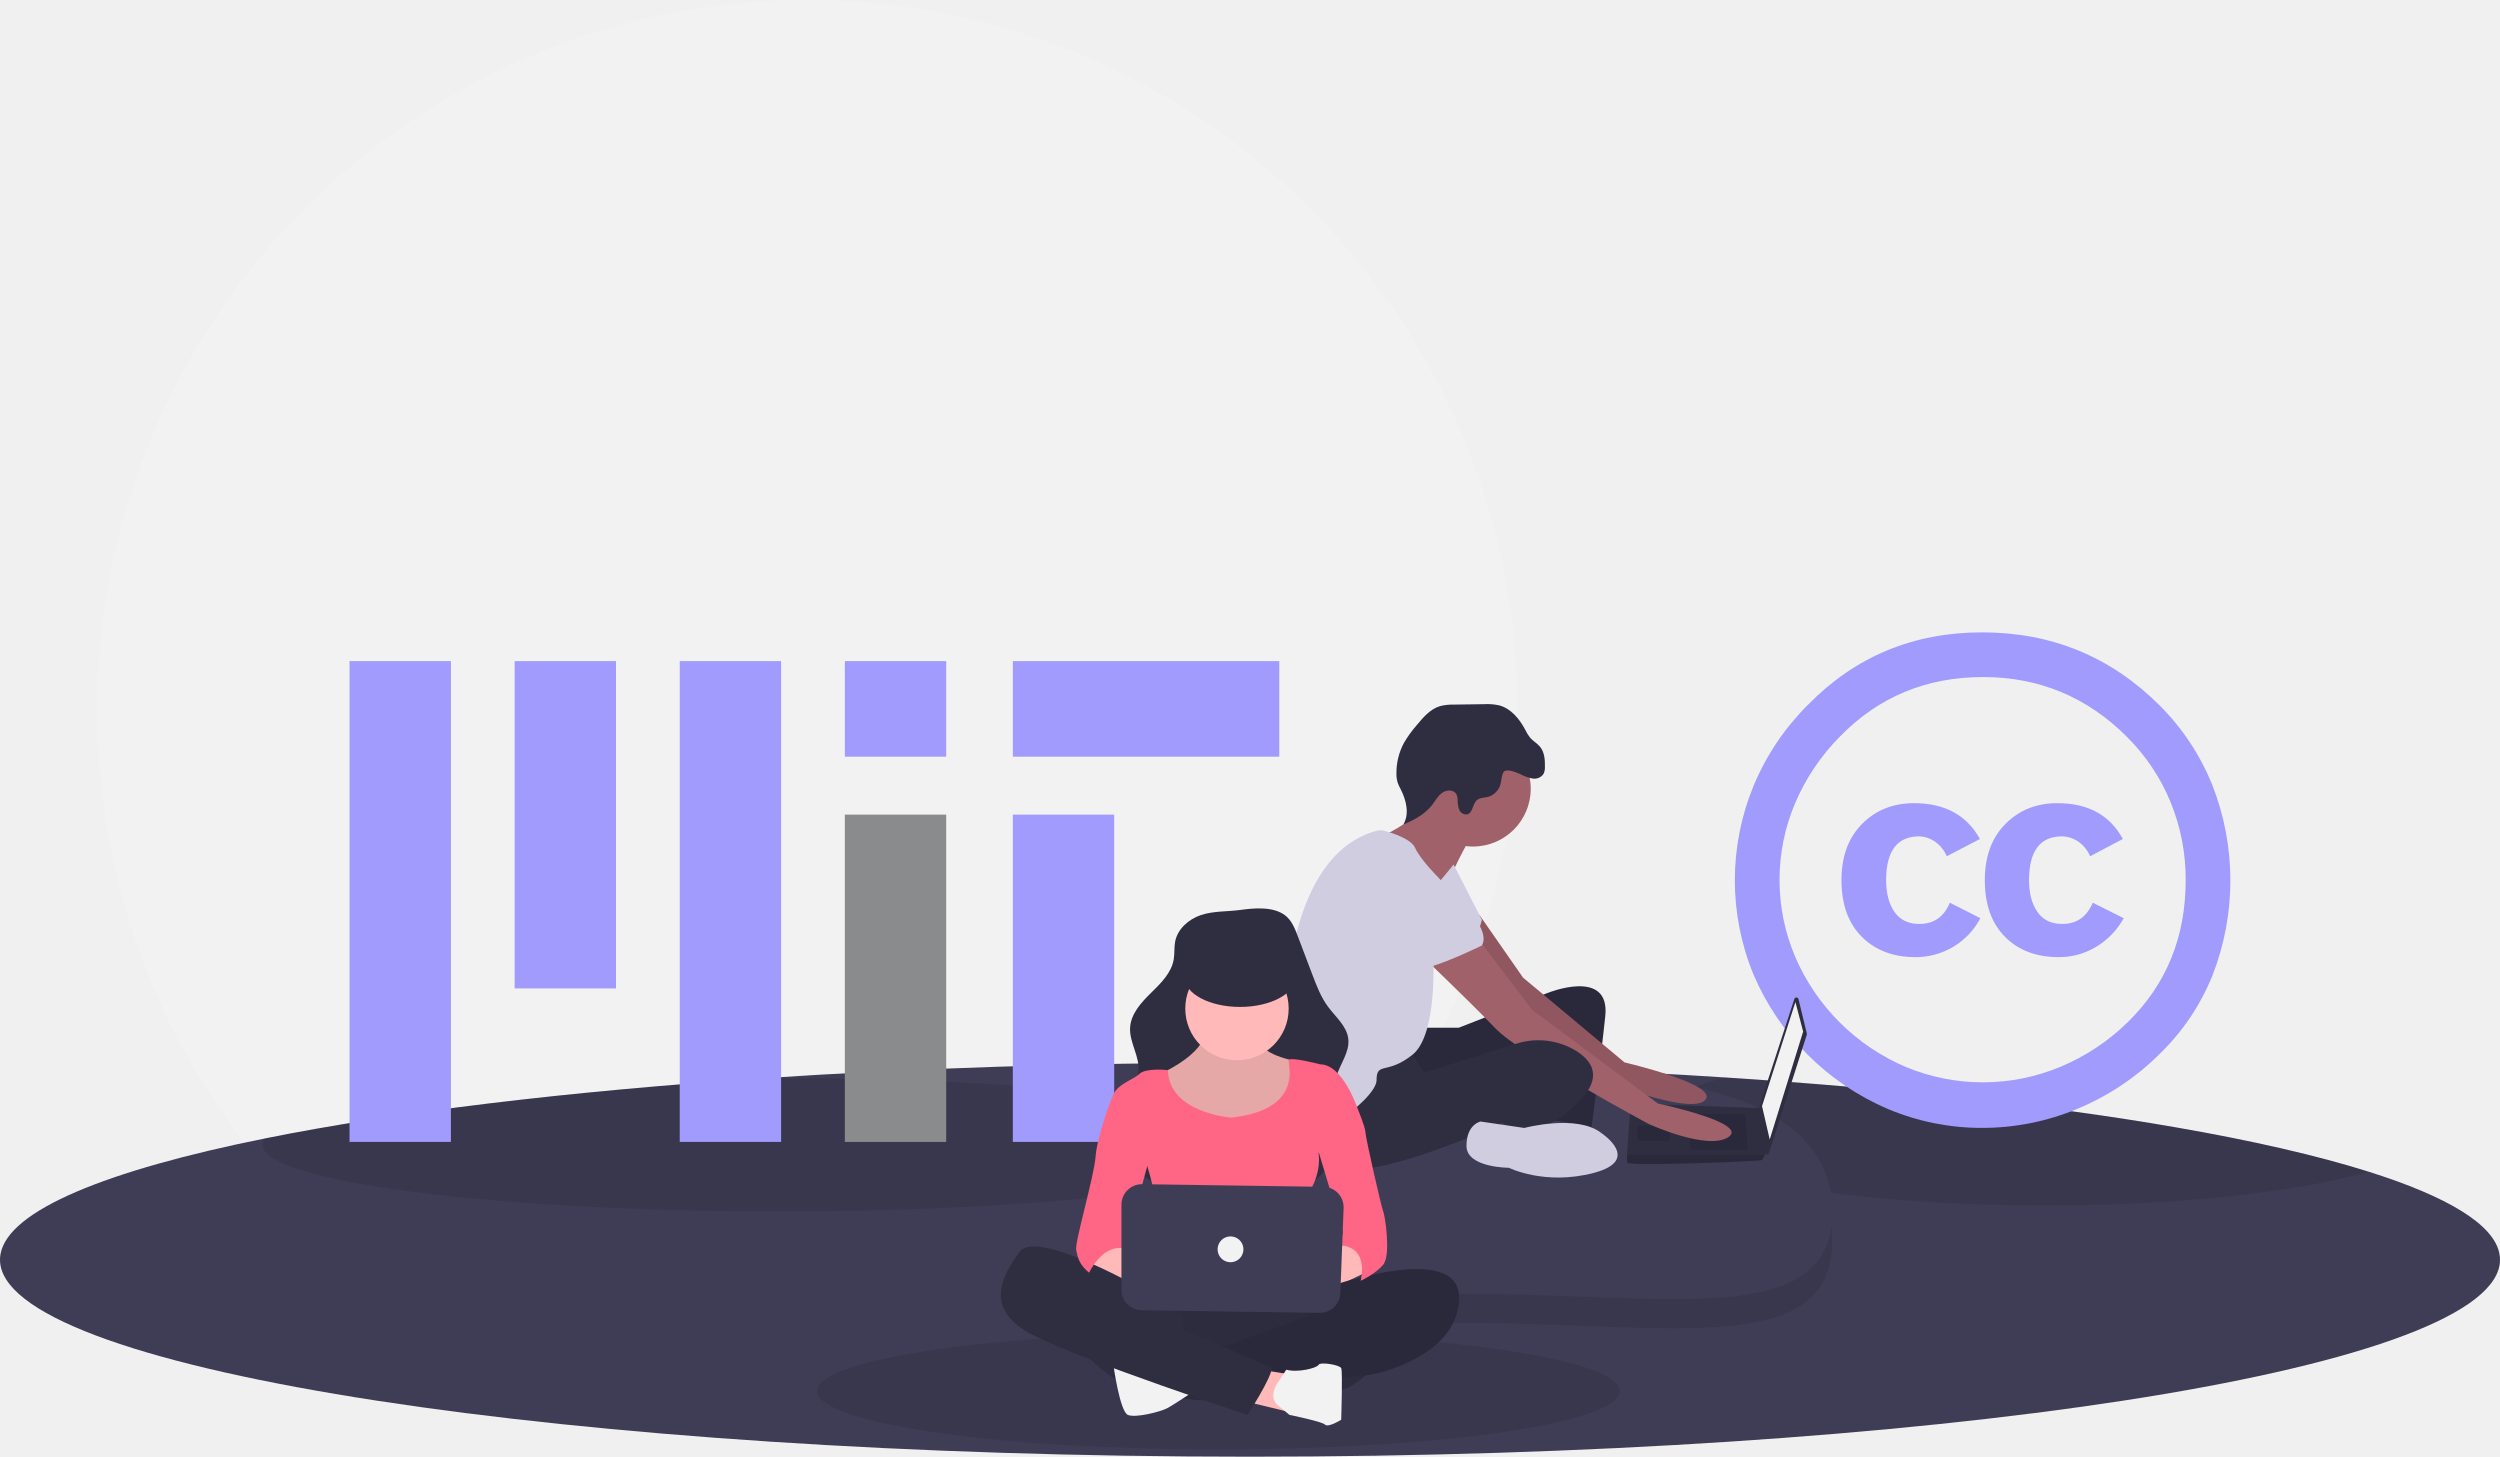
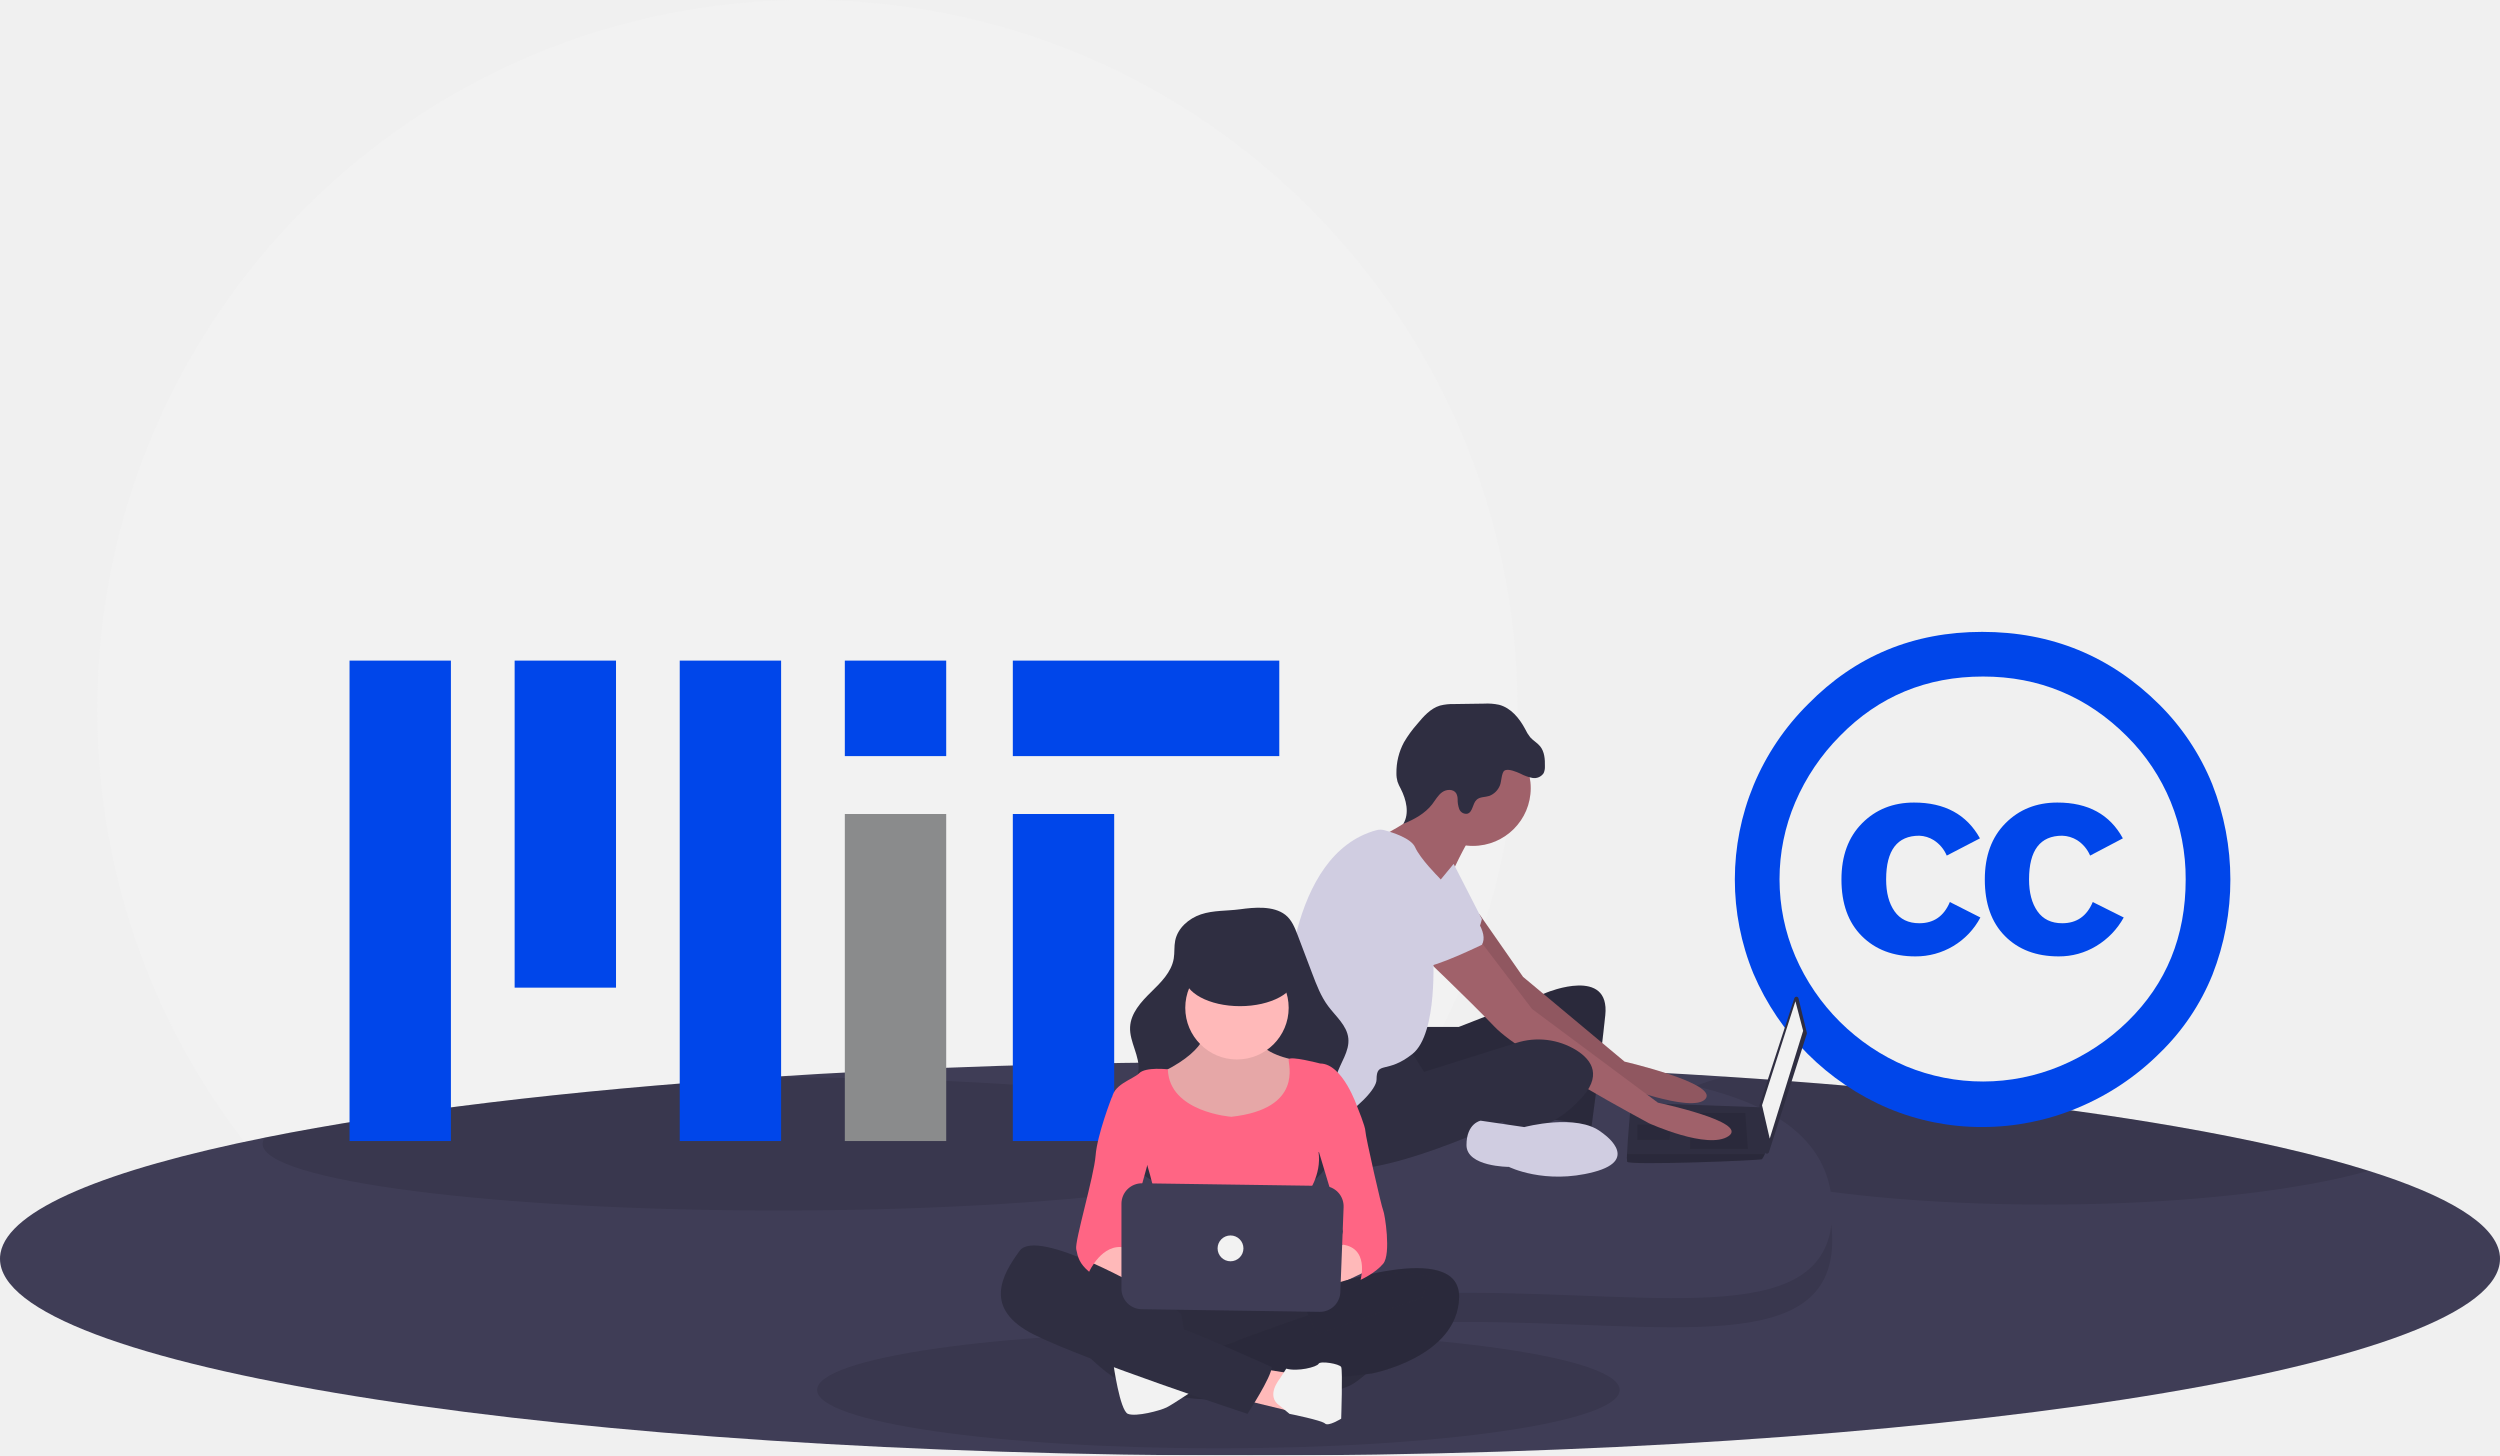
- <svg xmlns="http://www.w3.org/2000/svg" width="635" height="370" viewBox="0 0 635 370" fill="none">
-   <g clip-path="url(#clip0_142_820)">
-     <path d="M205.081 360.741C304.697 360.741 385.453 279.986 385.453 180.37C385.453 80.754 304.697 0 205.081 0C105.464 0 24.709 80.754 24.709 180.37C24.709 279.986 105.464 360.741 205.081 360.741Z" fill="#F2F2F2" />
-     <path d="M635 319.966C634.999 320.405 634.964 320.843 634.895 321.276C630.485 348.306 490.068 370 317.5 370C144.932 370 4.515 348.306 0.105 321.276C0.036 320.843 0.001 320.405 0 319.966C0 319.843 -2.07332e-06 319.713 0.012 319.59C0.012 319.522 0.019 319.46 0.019 319.392C0.024 319.368 0.026 319.343 0.025 319.318C0.049 319.04 0.086 318.774 0.136 318.502C2.15 307.452 26.913 297.297 67.305 289.162C100.34 282.509 143.832 277.203 193.891 273.868C231.88 271.335 273.649 269.933 317.5 269.933C352.783 269.933 386.72 270.841 418.421 272.509H418.433C425.067 272.861 431.602 273.246 438.039 273.664C482.1 276.517 521.2 280.885 552.703 286.351C572.081 289.718 588.592 293.504 601.619 297.606H601.625C621.676 303.925 633.499 311.01 634.864 318.502C634.914 318.774 634.951 319.04 634.975 319.318C634.974 319.343 634.976 319.368 634.981 319.392C634.981 319.46 634.988 319.522 634.988 319.59C635 319.713 635 319.843 635 319.966Z" fill="#3F3D56" />
-     <path opacity="0.1" d="M309.47 368.147C365.759 368.147 411.391 361.51 411.391 353.322C411.391 345.135 365.759 338.497 309.47 338.497C253.18 338.497 207.549 345.135 207.549 353.322C207.549 361.51 253.18 368.147 309.47 368.147Z" fill="black" />
-     <path opacity="0.1" d="M601.619 297.606C598.055 298.625 594.04 299.57 589.636 300.435C571.5 304.005 546.755 306.198 519.508 306.198C489.067 306.198 461.783 303.461 443.295 299.131C427.952 295.536 418.661 290.86 418.661 285.727C418.661 281.218 425.851 277.043 438.039 273.664C482.1 276.517 521.2 280.885 552.703 286.351C572.081 289.718 588.592 293.504 601.619 297.606Z" fill="black" />
-     <path opacity="0.1" d="M328.619 290.78C328.619 300.126 269.986 307.705 197.665 307.705C125.345 307.705 66.712 300.126 66.712 290.78C66.728 290.19 66.936 289.622 67.305 289.162C100.34 282.509 143.833 277.203 193.891 273.868C195.145 273.861 196.403 273.859 197.665 273.861C269.986 273.861 328.619 281.434 328.619 290.78Z" fill="black" />
-     <path d="M283.006 206.914H257.257V290.046H283.006V206.914Z" fill="#A19BFD" />
-     <path d="M198.401 167.922H172.652V290.046H198.401V167.922Z" fill="#A19BFD" />
-     <path d="M114.532 167.922H88.783V290.046H114.532V167.922Z" fill="#A19BFD" />
-     <path d="M156.467 167.922H130.717V251.055H156.467V167.922Z" fill="#A19BFD" />
-     <path d="M240.336 167.922H214.586V192.2H240.336V167.922Z" fill="#A19BFD" />
-     <path d="M240.336 206.914H214.586V290.046H240.336V206.914Z" fill="#8A8B8C" />
-     <path d="M324.94 167.922H257.257V192.2H324.94V167.922Z" fill="#A19BFD" />
-     <path d="M503.467 160.62C521.071 160.62 536.055 166.763 548.42 179.051C554.243 184.829 558.831 191.73 561.905 199.336C568.032 214.895 568.053 232.195 561.964 247.769C558.937 255.286 554.362 262.083 548.536 267.717C542.546 273.684 535.444 278.418 527.632 281.653C519.978 284.847 511.765 286.489 503.471 286.485C495.271 286.509 487.149 284.885 479.59 281.708C464.19 275.152 451.926 262.889 445.369 247.489C439.057 232.133 439.077 214.902 445.424 199.56C448.64 191.834 453.357 184.825 459.303 178.937C471.29 166.728 486.012 160.622 503.467 160.62ZM503.695 171.971C489.311 171.971 477.211 176.991 467.394 187.03C462.554 191.894 458.683 197.633 455.987 203.943C453.354 210.126 451.997 216.777 451.997 223.497C451.997 230.217 453.354 236.868 455.987 243.051C461.416 255.658 471.501 265.684 484.141 271.038C490.352 273.607 497.009 274.924 503.73 274.915C510.452 274.905 517.105 273.569 523.309 270.983C529.691 268.324 535.507 264.472 540.445 259.634C550.259 250.044 555.165 238.019 555.164 223.557C555.2 216.777 553.901 210.057 551.342 203.778C548.787 197.545 545.005 191.889 540.223 187.144C530.102 177.03 517.926 171.972 503.695 171.971ZM502.907 213.104L494.475 217.488C493.795 215.871 492.639 214.499 491.162 213.555C490.062 212.869 488.802 212.482 487.508 212.432C481.891 212.432 479.081 216.14 479.078 223.557C479.078 226.928 479.79 229.624 481.212 231.646C482.636 233.67 484.735 234.682 487.508 234.683C491.179 234.683 493.765 232.884 495.264 229.288L503.017 233.221C501.434 236.226 499.056 238.737 496.143 240.481C493.229 242.226 489.892 243.136 486.497 243.112C480.878 243.112 476.345 241.388 472.897 237.941C469.451 234.496 467.729 229.702 467.729 223.559C467.729 217.565 469.47 212.807 472.954 209.287C476.437 205.767 480.839 204.006 486.16 204.004C493.954 204 499.536 207.034 502.907 213.104ZM539.206 213.104L530.889 217.488C530.208 215.871 529.052 214.499 527.573 213.555C526.437 212.859 525.14 212.472 523.809 212.432C518.19 212.432 515.379 216.14 515.377 223.557C515.377 226.928 516.089 229.624 517.513 231.646C518.935 233.67 521.034 234.682 523.809 234.683C527.477 234.683 530.06 232.884 531.559 229.288L539.426 233.221C537.785 236.21 535.382 238.711 532.462 240.47C529.585 242.22 526.277 243.134 522.91 243.112C517.214 243.112 512.664 241.388 509.259 237.941C505.845 234.496 504.139 229.702 504.142 223.559C504.142 217.565 505.884 212.807 509.369 209.287C512.85 205.767 517.251 204.006 522.572 204.004C530.364 204 535.908 207.034 539.206 213.104Z" fill="#A19BFD" />
-     <path opacity="0.1" d="M465.389 315.234C465.389 345.339 423.426 336.027 372.046 336.027C320.666 336.027 279.326 345.339 279.326 315.234C279.326 285.129 321.284 278.581 372.663 278.581C424.043 278.581 465.389 285.129 465.389 315.234Z" fill="black" />
-     <path d="M465.389 307.821C465.389 337.926 423.426 328.615 372.046 328.615C320.666 328.615 279.326 337.926 279.326 307.821C279.326 277.716 321.284 271.169 372.663 271.169C424.043 271.169 465.389 277.716 465.389 307.821Z" fill="#3F3D56" />
-     <path d="M456.818 253.777L458.939 262.525C458.963 262.623 458.959 262.725 458.928 262.821L449.307 292.886C449.269 293.005 449.191 293.108 449.087 293.176C448.982 293.245 448.858 293.276 448.733 293.263C448.609 293.251 448.492 293.197 448.403 293.109C448.314 293.021 448.258 292.906 448.244 292.781L446.913 281.069C446.904 280.991 446.912 280.912 446.936 280.838L455.767 253.736C455.804 253.623 455.877 253.525 455.975 253.457C456.072 253.389 456.189 253.355 456.308 253.359C456.427 253.364 456.541 253.407 456.633 253.482C456.725 253.558 456.79 253.661 456.818 253.777Z" fill="#2F2E41" />
-     <path d="M456.037 254.515L457.996 262.022L449.51 289.436L447.552 280.951L456.037 254.515Z" fill="#F2F2F2" />
-     <path d="M413.284 295.311C413.61 296.29 447.226 294.985 447.552 294.658C447.837 294.25 448.077 293.812 448.27 293.353C448.577 292.7 448.858 292.047 448.858 292.047L447.552 281.48L414.263 280.298C414.263 280.298 413.43 289.254 413.261 293.353C413.203 294.005 413.211 294.661 413.284 295.311Z" fill="#2F2E41" />
-     <path opacity="0.1" d="M443.31 282.909L443.962 292.047H429.275V282.909H443.31Z" fill="black" />
-     <path opacity="0.1" d="M424.38 285.846L424.468 285.829L424.054 289.763H415.895V285.846H424.38Z" fill="black" />
-     <path opacity="0.1" d="M413.284 295.311C413.61 296.29 447.226 294.985 447.552 294.658C447.837 294.25 448.077 293.812 448.27 293.353H413.261C413.203 294.005 413.211 294.661 413.284 295.311Z" fill="black" />
-     <path d="M361.391 261.043H370.529L393.049 252.231C393.049 252.231 409.041 245.704 407.735 258.105C406.43 270.507 404.145 287.152 404.145 287.152C404.145 287.152 396.965 283.888 393.049 284.867C389.132 285.846 391.743 264.959 391.743 264.959C391.743 264.959 359.759 280.298 356.822 278.34C353.885 276.382 353.232 262.675 353.232 262.675L361.391 261.043Z" fill="#2F2E41" />
-     <path opacity="0.1" d="M361.391 261.043H370.529L393.049 252.231C393.049 252.231 409.041 245.704 407.735 258.105C406.43 270.507 404.145 287.152 404.145 287.152C404.145 287.152 396.965 283.888 393.049 284.867C389.132 285.846 391.743 264.959 391.743 264.959C391.743 264.959 359.759 280.298 356.822 278.34C353.885 276.382 353.232 262.675 353.232 262.675L361.391 261.043Z" fill="black" />
-     <path d="M375.789 232.425L386.848 248.314L412.631 269.855C412.631 269.855 436.456 275.403 433.192 279.319C429.928 283.236 410.02 275.403 410.02 275.403C410.02 275.403 380.321 253.863 379.342 252.231C378.362 250.599 367.592 235.26 367.592 235.26L375.789 232.425Z" fill="#A0616A" />
-     <path opacity="0.1" d="M375.789 232.425L386.848 248.314L412.631 269.855C412.631 269.855 436.456 275.403 433.192 279.319C429.928 283.236 410.02 275.403 410.02 275.403C410.02 275.403 380.321 253.863 379.342 252.231C378.362 250.599 367.592 235.26 367.592 235.26L375.789 232.425Z" fill="black" />
-     <path d="M374.12 215.025C382.231 215.025 388.806 208.45 388.806 200.339C388.806 192.228 382.231 185.653 374.12 185.653C366.008 185.653 359.433 192.228 359.433 200.339C359.433 208.45 366.008 215.025 374.12 215.025Z" fill="#A0616A" />
-     <path d="M373.14 213.394C373.14 213.394 368.245 221.879 367.266 226.448C366.287 231.017 352.579 217.31 352.579 217.31L350.784 212.578C350.784 212.578 363.676 206.54 362.697 201.644C361.718 196.749 373.14 213.394 373.14 213.394Z" fill="#A0616A" />
-     <path d="M369.224 219.594L376.404 233.628C376.404 233.628 374.772 240.482 372.161 241.134C369.55 241.787 358.454 232.649 358.454 232.649L369.224 219.594Z" fill="#D0CDE1" />
-     <path d="M375.751 238.85L389.132 256.474L421.116 280.298C421.116 280.298 444.288 285.194 439.067 288.784C433.845 292.374 418.832 285.52 418.832 285.52C418.832 285.52 386.521 268.223 379.668 261.043C372.814 253.863 360.086 241.787 360.086 241.787L375.751 238.85Z" fill="#A0616A" />
-     <path d="M357.801 266.265L361.717 272.465L385.091 265.112C387.623 264.294 390.303 264.035 392.944 264.354C395.586 264.672 398.127 265.561 400.392 266.958C404.472 269.528 407.083 273.608 401.208 279.646C389.459 291.721 381.626 285.194 381.626 285.194C381.626 285.194 342.135 303.796 335.608 294.658C329.081 285.52 328.754 280.951 328.754 280.951C328.754 280.951 353.885 265.285 357.801 266.265Z" fill="#2F2E41" />
-     <path d="M406.756 287.805C406.756 287.805 417.2 294.658 404.798 297.922C392.396 301.186 383.258 296.616 383.258 296.616C383.258 296.616 372.488 296.616 372.488 291.068C372.488 285.52 376.078 284.867 376.078 284.867L387.174 286.499C387.174 286.499 400.555 282.909 406.756 287.805Z" fill="#D0CDE1" />
-     <path d="M386.168 196.644C387.133 197.164 388.17 197.535 389.245 197.747C389.785 197.844 390.342 197.78 390.847 197.564C391.351 197.348 391.781 196.989 392.084 196.531C392.324 195.988 392.434 195.397 392.406 194.804C392.446 193.012 392.316 191.075 391.18 189.688C390.457 188.805 389.402 188.249 388.654 187.387C388.151 186.742 387.723 186.042 387.377 185.301C385.922 182.568 383.768 179.942 380.774 179.154C379.508 178.882 378.212 178.783 376.919 178.859L369.38 178.966C368.158 178.926 366.937 179.058 365.752 179.356C363.326 180.09 361.559 182.131 359.94 184.082C358.684 185.505 357.568 187.046 356.607 188.683C355.304 191.113 354.645 193.835 354.693 196.592C354.683 197.299 354.775 198.004 354.964 198.685C355.187 199.309 355.462 199.914 355.787 200.492C357.201 203.269 358.041 206.738 356.448 209.417C359.214 208.287 361.951 206.805 363.776 204.439C364.592 203.381 365.232 202.141 366.32 201.365C367.408 200.588 369.181 200.521 369.879 201.661C370.119 202.122 370.242 202.635 370.239 203.154C370.217 204.013 370.357 204.868 370.651 205.675C370.809 206.075 371.098 206.408 371.471 206.621C371.844 206.834 372.279 206.914 372.703 206.846C374.124 206.446 373.988 204.265 375.082 203.275C375.914 202.522 377.196 202.666 378.264 202.324C378.876 202.092 379.433 201.734 379.899 201.275C380.366 200.816 380.732 200.264 380.973 199.656C381.378 198.749 381.372 196.376 382.137 195.885C383.096 195.269 385.278 196.248 386.168 196.644Z" fill="#2F2E41" />
-     <path d="M349.618 211.029C350.279 210.853 350.975 210.855 351.634 211.035C353.73 211.597 358.426 213.086 359.433 215.352C360.738 218.289 365.308 222.858 365.308 222.858C365.308 222.858 371.509 229.059 370.203 233.302C368.898 237.545 364.002 242.44 364.002 242.44C364.002 242.44 365.308 262.675 358.78 267.896C352.253 273.118 349.642 269.528 349.642 274.424C349.642 279.319 329.407 294.658 325.491 285.194C325.491 285.194 327.449 267.57 326.796 261.369C326.153 255.258 327.095 217.127 349.618 211.029Z" fill="#D0CDE1" />
-     <path d="M360.086 219.268C360.086 219.268 379.994 233.954 376.404 240.155C376.404 240.155 364.329 246.03 361.718 245.704C359.107 245.377 348.989 233.954 346.378 232.975C343.767 231.996 342.462 214.373 360.086 219.268Z" fill="#D0CDE1" />
-     <path d="M305.029 232.429C301.933 233.474 299.128 235.92 298.494 239.126C298.2 240.612 298.38 242.157 298.132 243.652C297.559 247.118 294.838 249.765 292.328 252.224C289.819 254.683 287.227 257.54 287.044 261.049C286.843 264.891 289.63 268.49 289.148 272.307C288.587 276.742 283.904 279.615 282.746 283.932C281.973 286.815 282.92 289.92 284.479 292.466C287.449 297.316 292.526 300.609 297.933 302.374C303.34 304.139 309.098 304.511 314.785 304.57C321.71 304.643 329.229 304.049 334.432 299.478C337.404 296.844 339.27 293.184 339.657 289.232C340.151 283.938 337.942 278.467 339.466 273.373C340.425 270.168 342.83 267.24 342.471 263.913C342.12 260.66 339.279 258.354 337.33 255.726C335.51 253.272 334.406 250.375 333.324 247.518L329.621 237.744C328.893 235.822 328.094 233.801 326.471 232.54C323.434 230.179 318.551 230.643 315 231.13C311.705 231.582 308.197 231.359 305.029 232.429Z" fill="#2F2E41" />
-     <path d="M306.189 260.901C306.189 260.901 307.83 266.236 295.519 272.392C283.207 278.548 296.75 285.114 296.75 285.114L311.113 288.397C311.113 288.397 325.887 286.345 327.528 283.883C329.17 281.42 332.043 273.213 331.222 271.982C330.608 271.105 329.921 270.281 329.17 269.519C329.17 269.519 319.321 267.878 319.731 263.364C320.142 258.849 306.189 260.901 306.189 260.901Z" fill="#FFB9B9" />
-     <path opacity="0.1" d="M306.189 260.901C306.189 260.901 307.83 266.236 295.519 272.392C283.207 278.548 296.75 285.114 296.75 285.114L311.113 288.397C311.113 288.397 325.887 286.345 327.528 283.883C329.17 281.42 332.043 273.213 331.222 271.982C330.608 271.105 329.921 270.281 329.17 269.519C329.17 269.519 319.321 267.878 319.731 263.364C320.142 258.849 306.189 260.901 306.189 260.901Z" fill="black" />
-     <path d="M314.191 269.314C321.444 269.314 327.323 263.435 327.323 256.182C327.323 248.929 321.444 243.05 314.191 243.05C306.938 243.05 301.059 248.929 301.059 256.182C301.059 263.435 306.938 269.314 314.191 269.314Z" fill="#FFB9B9" />
-     <path d="M312.755 283.883C312.755 283.883 296.939 282.726 296.639 271.814C296.639 271.814 291.004 271.161 289.363 272.802C287.721 274.444 282.386 275.675 282.386 279.779C282.386 283.883 291.415 296.194 291.415 296.194C291.415 296.194 296.339 312.609 294.287 315.482C292.235 318.355 291.825 325.741 291.825 325.741C291.825 325.741 312.344 324.1 315.627 325.741C318.91 327.383 332.043 327.383 332.863 325.741C333.684 324.1 332.043 303.581 332.043 303.581C332.043 303.581 335.736 298.656 334.915 292.911L344.765 281.42C344.765 281.42 341.071 270.34 335.326 270.34C335.326 270.34 327.529 268.288 327.323 269.314C327.118 270.34 331.222 281.831 312.755 283.883Z" fill="#FF6584" />
-     <path d="M275.82 319.996C275.82 319.996 279.514 325.741 288.953 326.973C298.391 328.204 300.033 324.921 299.212 324.1C298.391 323.279 288.542 319.586 288.542 319.586L282.797 315.072L275.82 319.996Z" fill="#FFB9B9" />
-     <path d="M343.123 315.072L332.453 321.227C332.453 321.227 318.5 320.406 323.835 324.51C329.17 328.614 339.019 326.973 339.019 326.973L348.458 322.458L343.123 315.072Z" fill="#FFB9B9" />
-     <path d="M289.773 325.741C289.773 325.741 279.924 349.954 291.825 353.647C303.726 357.341 336.557 356.52 343.944 351.595C351.331 346.671 353.383 340.105 352.152 338.053C350.92 336.001 342.713 330.256 336.967 329.845C331.222 329.435 289.773 325.741 289.773 325.741Z" fill="#2F2E41" />
-     <path opacity="0.05" d="M289.773 325.741C289.773 325.741 279.924 349.954 291.825 353.647C303.726 357.341 336.557 356.52 343.944 351.595C351.331 346.671 353.383 340.105 352.152 338.053C350.92 336.001 342.713 330.256 336.967 329.845C331.222 329.435 289.773 325.741 289.773 325.741Z" fill="black" />
-     <path d="M336.264 327.246C336.264 327.246 371.029 314.661 370.619 329.845C370.209 345.029 348.458 349.133 348.458 349.133L341.892 349.954L305.778 351.185C305.778 351.185 307.009 344.619 304.137 343.798C304.137 343.798 313.576 341.336 313.986 340.925C314.396 340.515 337.788 332.307 339.43 331.897C341.071 331.487 345.996 328.204 349.689 328.614C349.689 328.614 353.793 325.331 358.307 326.152L345.586 326.973L336.264 327.246Z" fill="#2F2E41" />
-     <path opacity="0.1" d="M336.264 327.246C336.264 327.246 371.029 314.661 370.619 329.845C370.209 345.029 348.458 349.133 348.458 349.133L341.892 349.954L305.778 351.185C305.778 351.185 307.009 344.619 304.137 343.798C304.137 343.798 313.576 341.336 313.986 340.925C314.396 340.515 337.788 332.307 339.43 331.897C341.071 331.487 345.996 328.204 349.689 328.614C349.689 328.614 353.793 325.331 358.307 326.152L345.586 326.973L336.264 327.246Z" fill="black" />
-     <path d="M330.122 329.283L334.505 339.284L361.18 329.845L363.232 324.511L356.255 323.279L342.23 325.742L336.147 327.383L330.122 329.283Z" fill="#2F2E41" />
-     <path opacity="0.1" d="M330.122 329.283L334.505 339.284L361.18 329.845L363.232 324.511L356.255 323.279L342.23 325.742L336.147 327.383L330.122 329.283Z" fill="black" />
-     <path d="M273.358 341.336C273.358 341.336 281.155 351.185 290.184 353.647C299.212 356.11 304.137 352.826 304.137 352.826L301.264 341.336L300.033 333.949L294.698 330.256L284.028 325.331L271.306 321.227C271.306 321.227 265.971 320.406 265.971 321.227C265.971 322.048 270.896 334.359 270.896 334.359L273.358 341.336Z" fill="#2F2E41" />
-     <path d="M282.797 346.671C282.797 346.671 284.438 358.572 286.49 359.393C288.542 360.213 294.698 358.572 296.339 357.751C297.981 356.93 303.561 353.144 303.561 353.144C303.561 353.144 284.028 345.85 282.797 346.671Z" fill="#F2F2F2" />
-     <path d="M320.142 347.902L327.939 349.133L327.118 358.572L316.242 355.93L320.142 347.902Z" fill="#FFB9B9" />
-     <path d="M325.027 350.529C325.027 350.529 321.373 354.878 325.066 357.341L327.529 359.393C327.529 359.393 335.736 361.034 336.557 361.855C337.378 362.676 340.661 360.624 340.661 360.624C340.661 360.624 341.071 348.312 340.661 347.492C340.251 346.671 335.326 345.85 334.916 346.671C334.505 347.492 329.581 348.723 326.708 347.902L325.027 350.529Z" fill="#F2F2F2" />
-     <path d="M292.236 328.614C292.236 328.614 263.509 311.788 258.995 317.944C254.48 324.1 249.556 332.718 262.688 339.284C275.82 345.85 316.859 359.393 316.859 359.393C316.859 359.393 323.014 349.954 323.014 347.492C323.014 347.492 301.264 337.642 297.571 336.822C293.877 336.001 279.103 326.562 277.051 325.741C274.999 324.921 272.127 322.458 272.127 322.458L292.236 328.614Z" fill="#2F2E41" />
-     <path d="M284.028 277.727L282.386 278.958C282.386 278.958 278.693 288.397 278.282 293.732C277.872 299.067 272.947 315.482 273.358 317.534C273.768 319.586 274.179 321.227 276.641 323.279C276.641 323.279 279.924 315.892 285.669 317.123L292.646 291.68L284.028 277.727Z" fill="#FF6584" />
-     <path d="M341.482 277.727L344.765 281.42C344.765 281.42 346.817 286.345 346.817 287.576C346.817 288.807 350.92 306.864 351.331 307.685C351.741 308.505 353.383 318.765 351.331 321.227C349.279 323.689 345.585 325.331 345.585 325.331C345.585 325.331 348.048 316.713 340.25 316.303L341.071 313.02L333.684 288.397L341.482 277.727Z" fill="#FF6584" />
-     <path d="M284.849 305.981V327.597C284.849 328.962 285.386 330.272 286.344 331.245C287.302 332.217 288.604 332.773 289.969 332.794L335.175 333.463C336.532 333.484 337.843 332.972 338.828 332.038C339.813 331.105 340.393 329.823 340.446 328.467L341.277 306.848C341.304 306.155 341.192 305.465 340.947 304.816C340.703 304.168 340.332 303.575 339.855 303.072C339.378 302.569 338.805 302.167 338.171 301.889C337.536 301.61 336.852 301.462 336.159 301.452L290.121 300.785C289.432 300.775 288.748 300.902 288.109 301.158C287.47 301.415 286.888 301.796 286.398 302.28C285.907 302.763 285.517 303.339 285.251 303.975C284.986 304.61 284.849 305.292 284.849 305.981Z" fill="#3F3D56" />
-     <path d="M314.961 255.761C322.768 255.761 329.097 252.353 329.097 248.149C329.097 243.946 322.768 240.538 314.961 240.538C307.154 240.538 300.826 243.946 300.826 248.149C300.826 252.353 307.154 255.761 314.961 255.761Z" fill="#2F2E41" />
-     <path d="M312.55 320.612C314.363 320.612 315.833 319.142 315.833 317.329C315.833 315.515 314.363 314.046 312.55 314.046C310.736 314.046 309.267 315.515 309.267 317.329C309.267 319.142 310.736 320.612 312.55 320.612Z" fill="#F2F2F2" />
+ <svg xmlns="http://www.w3.org/2000/svg" width="529" height="308" viewBox="0 0 529 308" fill="none">
+   <g clip-path="url(#clip0_49_137)">
+     <mask id="mask0_49_137" style="mask-type:luminance" maskUnits="userSpaceOnUse" x="0" y="0" width="529" height="308">
+       <path d="M529 0H0V308H529V0Z" fill="white" />
+     </mask>
+     <g mask="url(#mask0_49_137)">
+       <path d="M170.847 300.293C253.834 300.293 321.11 233.069 321.11 150.146C321.11 67.223 253.834 0 170.847 0C87.859 0 20.584 67.223 20.584 150.146C20.584 233.069 87.859 300.293 170.847 300.293Z" fill="#F2F2F2" />
+       <path d="M529 266.35C528.999 266.715 528.97 267.08 528.913 267.44C525.239 289.941 408.261 308 264.5 308C120.739 308 3.762 289.941 0.087 267.44C0.03 267.08 0.001 266.715 0 266.35C0 266.248 -1.72706e-06 266.139 0.01 266.037C0.01 265.98 0.015 265.929 0.015 265.872C0.02 265.852 0.021 265.831 0.021 265.811C0.041 265.579 0.072 265.358 0.113 265.131C1.791 255.933 22.421 247.48 56.07 240.708C83.59 235.17 119.822 230.753 161.525 227.977C193.172 225.868 227.969 224.701 264.5 224.701C293.893 224.701 322.165 225.457 348.574 226.845H348.584C354.111 227.138 359.555 227.459 364.918 227.807C401.623 230.182 434.197 233.818 460.441 238.368C476.584 241.171 490.339 244.322 501.191 247.737H501.196C517.9 252.997 527.75 258.895 528.887 265.131C528.928 265.358 528.959 265.579 528.979 265.811C528.978 265.831 528.98 265.852 528.984 265.872C528.984 265.929 528.99 265.98 528.99 266.037C529 266.139 529 266.248 529 266.35Z" fill="#3F3D56" />
+       <path opacity="0.1" d="M257.81 306.457C304.703 306.457 342.718 300.933 342.718 294.117C342.718 287.302 304.703 281.776 257.81 281.776C210.917 281.776 172.903 287.302 172.903 294.117C172.903 300.933 210.917 306.457 257.81 306.457Z" fill="black" />
+       <path opacity="0.1" d="M501.191 247.737C498.222 248.585 494.877 249.372 491.209 250.092C476.1 253.064 455.486 254.889 432.787 254.889C407.427 254.889 384.698 252.611 369.296 249.006C356.514 246.014 348.774 242.121 348.774 237.849C348.774 234.095 354.764 230.62 364.918 227.807C401.623 230.182 434.197 233.818 460.441 238.368C476.584 241.171 490.339 244.322 501.191 247.737Z" fill="black" />
+       <path opacity="0.1" d="M273.763 242.055C273.763 249.835 224.917 256.144 164.669 256.144C104.421 256.144 55.576 249.835 55.576 242.055C55.589 241.564 55.762 241.091 56.07 240.708C83.59 235.17 119.823 230.753 161.525 227.977C162.57 227.971 163.618 227.969 164.669 227.971C224.917 227.971 273.763 234.275 273.763 242.055Z" fill="black" />
+       <path d="M235.764 172.242H214.313V241.444H235.764V172.242Z" fill="#0046EA" />
+       <path d="M165.282 139.784H143.831V241.444H165.282V139.784Z" fill="#0046EA" />
+       <path d="M95.413 139.784H73.963V241.444H95.413V139.784Z" fill="#0046EA" />
+       <path d="M130.348 139.784H108.897V208.986H130.348V139.784Z" fill="#0046EA" />
+       <path d="M200.217 139.784H178.765V159.993H200.217V139.784Z" fill="#0046EA" />
+       <path d="M200.217 172.242H178.765V241.444H200.217V172.242Z" fill="#8A8B8C" />
+       <path d="M270.698 139.784H214.313V159.993H270.698V139.784Z" fill="#0046EA" />
+       <path d="M419.424 133.705C434.089 133.705 446.572 138.819 456.873 149.048C461.724 153.858 465.546 159.602 468.107 165.934C473.211 178.886 473.228 193.287 468.156 206.251C465.634 212.508 461.823 218.166 456.969 222.856C451.979 227.823 446.063 231.764 439.555 234.457C433.179 237.116 426.336 238.483 419.427 238.479C412.596 238.499 405.83 237.148 399.532 234.503C386.703 229.045 376.486 218.837 371.024 206.018C365.766 193.235 365.782 178.891 371.07 166.12C373.749 159.689 377.678 153.854 382.632 148.953C392.618 138.79 404.882 133.707 419.424 133.705ZM419.614 143.154C407.631 143.154 397.551 147.333 389.372 155.69C385.34 159.739 382.115 164.516 379.869 169.769C377.676 174.916 376.546 180.452 376.546 186.046C376.546 191.64 377.676 197.177 379.869 202.324C384.392 212.818 392.794 221.164 403.324 225.621C408.498 227.759 414.044 228.856 419.643 228.848C425.243 228.84 430.785 227.728 435.953 225.575C441.27 223.362 446.115 220.155 450.229 216.128C458.405 208.145 462.492 198.135 462.491 186.096C462.521 180.452 461.439 174.858 459.307 169.631C457.178 164.443 454.028 159.735 450.044 155.785C441.613 147.366 431.469 143.155 419.614 143.154ZM418.957 177.395L411.933 181.044C411.366 179.698 410.403 178.556 409.173 177.77C408.256 177.199 407.207 176.877 406.129 176.835C401.449 176.835 399.108 179.922 399.106 186.096C399.106 188.902 399.699 191.146 400.884 192.83C402.07 194.515 403.819 195.357 406.129 195.358C409.187 195.358 411.341 193.86 412.59 190.867L419.049 194.141C417.73 196.642 415.749 198.732 413.322 200.184C410.895 201.637 408.115 202.394 405.286 202.374C400.605 202.374 396.829 200.939 393.957 198.07C391.086 195.202 389.651 191.211 389.651 186.098C389.651 181.108 391.102 177.147 394.004 174.217C396.906 171.287 400.573 169.821 405.006 169.82C411.499 169.816 416.149 172.342 418.957 177.395ZM449.197 177.395L442.268 181.044C441.701 179.698 440.738 178.556 439.506 177.77C438.559 177.191 437.479 176.869 436.37 176.835C431.689 176.835 429.347 179.922 429.346 186.096C429.346 188.902 429.939 191.146 431.125 192.83C432.31 194.515 434.058 195.357 436.37 195.358C439.426 195.358 441.578 193.86 442.826 190.867L449.38 194.141C448.013 196.629 446.011 198.711 443.579 200.175C441.182 201.632 438.426 202.393 435.621 202.374C430.876 202.374 427.085 200.939 424.249 198.07C421.405 195.202 419.983 191.211 419.986 186.098C419.986 181.108 421.437 177.147 424.34 174.217C427.24 171.287 430.907 169.821 435.34 169.82C441.831 169.816 446.449 172.342 449.197 177.395Z" fill="#0046EA" />
+       <path opacity="0.1" d="M387.702 262.411C387.702 287.471 352.744 279.72 309.941 279.72C267.138 279.72 232.698 287.471 232.698 262.411C232.698 237.351 267.652 231.9 310.455 231.9C353.258 231.9 387.702 237.351 387.702 262.411Z" fill="black" />
+       <path d="M387.702 256.24C387.702 281.301 352.744 273.55 309.941 273.55C267.138 273.55 232.698 281.301 232.698 256.24C232.698 231.18 267.652 225.73 310.455 225.73C353.258 225.73 387.702 231.18 387.702 256.24Z" fill="#3F3D56" />
+       <path d="M380.562 211.252L382.329 218.534C382.349 218.616 382.345 218.701 382.32 218.781L374.305 243.808C374.273 243.907 374.208 243.993 374.121 244.049C374.034 244.107 373.931 244.133 373.826 244.122C373.723 244.112 373.626 244.067 373.551 243.994C373.477 243.92 373.431 243.825 373.419 243.72L372.31 233.971C372.303 233.906 372.309 233.84 372.329 233.779L379.686 211.218C379.717 211.124 379.778 211.043 379.859 210.986C379.94 210.929 380.038 210.901 380.137 210.904C380.236 210.908 380.331 210.944 380.408 211.007C380.484 211.07 380.538 211.156 380.562 211.252Z" fill="#2F2E41" />
+       <path d="M379.911 211.866L381.543 218.116L374.474 240.936L372.843 233.873L379.911 211.866Z" fill="#F2F2F2" />
+       <path d="M344.295 245.826C344.566 246.641 372.571 245.555 372.843 245.283C373.08 244.943 373.28 244.579 373.441 244.197C373.696 243.653 373.931 243.109 373.931 243.109L372.843 234.313L345.11 233.329C345.11 233.329 344.416 240.784 344.276 244.197C344.227 244.739 344.234 245.285 344.295 245.826Z" fill="#2F2E41" />
+       <path opacity="0.1" d="M369.309 235.503L369.852 243.109H357.616V235.503H369.309Z" fill="black" />
+       <path opacity="0.1" d="M353.539 237.947L353.612 237.933L353.267 241.208H346.47V237.947H353.539Z" fill="black" />
+       <path opacity="0.1" d="M344.295 245.826C344.566 246.641 372.571 245.555 372.843 245.283C373.08 244.943 373.28 244.579 373.441 244.197H344.276C344.227 244.739 344.234 245.285 344.295 245.826Z" fill="black" />
+       <path d="M301.064 217.301H308.677L327.438 209.965C327.438 209.965 340.76 204.532 339.672 214.855C338.585 225.179 336.681 239.035 336.681 239.035C336.681 239.035 330.7 236.318 327.438 237.133C324.175 237.947 326.35 220.56 326.35 220.56C326.35 220.56 299.705 233.329 297.258 231.699C294.811 230.069 294.267 218.659 294.267 218.659L301.064 217.301Z" fill="#2F2E41" />
+       <path opacity="0.1" d="M301.064 217.301H308.677L327.438 209.965C327.438 209.965 340.76 204.532 339.672 214.855C338.585 225.179 336.681 239.035 336.681 239.035C336.681 239.035 330.7 236.318 327.438 237.133C324.175 237.947 326.35 220.56 326.35 220.56C326.35 220.56 299.705 233.329 297.258 231.699C294.811 230.069 294.267 218.659 294.267 218.659L301.064 217.301Z" fill="black" />
+       <path d="M313.059 193.478L322.272 206.705L343.751 224.636C343.751 224.636 363.599 229.254 360.88 232.514C358.16 235.775 341.576 229.254 341.576 229.254C341.576 229.254 316.834 211.324 316.019 209.965C315.202 208.607 306.23 195.838 306.23 195.838L313.059 193.478Z" fill="#A0616A" />
+       <path opacity="0.1" d="M313.059 193.478L322.272 206.705L343.751 224.636C343.751 224.636 363.599 229.254 360.88 232.514C358.16 235.775 341.576 229.254 341.576 229.254C341.576 229.254 316.834 211.324 316.019 209.965C315.202 208.607 306.23 195.838 306.23 195.838L313.059 193.478Z" fill="black" />
+       <path d="M311.668 178.994C318.425 178.994 323.903 173.52 323.903 166.769C323.903 160.017 318.425 154.543 311.668 154.543C304.911 154.543 299.433 160.017 299.433 166.769C299.433 173.52 304.911 178.994 311.668 178.994Z" fill="#A0616A" />
+       <path d="M310.852 177.636C310.852 177.636 306.774 184.699 305.959 188.503C305.143 192.306 293.723 180.896 293.723 180.896L292.228 176.957C292.228 176.957 302.968 171.931 302.152 167.855C301.337 163.78 310.852 177.636 310.852 177.636Z" fill="#A0616A" />
+       <path d="M307.59 182.797L313.571 194.479C313.571 194.479 312.212 200.185 310.036 200.728C307.861 201.271 298.618 193.665 298.618 193.665L307.59 182.797Z" fill="#D0CDE1" />
+       <path d="M313.027 198.826L324.175 213.497L350.819 233.329C350.819 233.329 370.123 237.405 365.774 240.393C361.424 243.382 348.917 237.676 348.917 237.676C348.917 237.676 321.999 223.277 316.29 217.301C310.58 211.324 299.977 201.271 299.977 201.271L313.027 198.826Z" fill="#A0616A" />
+       <path d="M298.074 221.648L301.336 226.809L320.808 220.688C322.917 220.007 325.15 219.791 327.35 220.057C329.551 220.321 331.668 221.062 333.555 222.224C336.954 224.364 339.129 227.76 334.235 232.786C324.447 242.838 317.921 237.405 317.921 237.405C317.921 237.405 285.023 252.89 279.585 245.283C274.148 237.676 273.875 233.873 273.875 233.873C273.875 233.873 294.811 220.832 298.074 221.648Z" fill="#2F2E41" />
+       <path d="M338.857 239.578C338.857 239.578 347.557 245.283 337.225 248C326.894 250.717 319.281 246.913 319.281 246.913C319.281 246.913 310.309 246.913 310.309 242.294C310.309 237.676 313.3 237.133 313.3 237.133L322.543 238.491C322.543 238.491 333.691 235.503 338.857 239.578Z" fill="#D0CDE1" />
+       <path d="M321.705 163.693C322.509 164.126 323.373 164.435 324.269 164.611C324.719 164.692 325.183 164.639 325.603 164.459C326.023 164.279 326.381 163.98 326.634 163.599C326.834 163.147 326.925 162.655 326.902 162.161C326.935 160.669 326.827 159.057 325.881 157.902C325.278 157.167 324.399 156.705 323.776 155.987C323.357 155.45 323.001 154.867 322.713 154.251C321.5 151.976 319.706 149.79 317.212 149.134C316.157 148.907 315.077 148.825 314 148.888L307.72 148.977C306.702 148.944 305.685 149.054 304.697 149.302C302.676 149.913 301.204 151.612 299.856 153.236C298.809 154.42 297.879 155.703 297.079 157.066C295.993 159.089 295.444 161.355 295.484 163.65C295.476 164.238 295.553 164.825 295.71 165.392C295.896 165.911 296.125 166.415 296.396 166.896C297.574 169.208 298.274 172.095 296.946 174.326C299.251 173.385 301.531 172.151 303.051 170.182C303.731 169.301 304.264 168.269 305.171 167.623C306.077 166.976 307.554 166.92 308.135 167.869C308.335 168.253 308.438 168.68 308.435 169.112C308.417 169.827 308.534 170.539 308.779 171.211C308.91 171.544 309.151 171.821 309.462 171.998C309.772 172.175 310.135 172.242 310.488 172.185C311.672 171.852 311.559 170.037 312.47 169.213C313.163 168.586 314.231 168.706 315.121 168.421C315.631 168.228 316.095 167.93 316.483 167.548C316.872 167.166 317.177 166.706 317.378 166.2C317.715 165.445 317.71 163.47 318.347 163.061C319.146 162.548 320.964 163.363 321.705 163.693Z" fill="#2F2E41" />
+       <path d="M291.257 175.667C291.807 175.521 292.387 175.523 292.936 175.672C294.682 176.14 298.594 177.38 299.433 179.266C300.52 181.711 304.327 185.514 304.327 185.514C304.327 185.514 309.493 190.676 308.405 194.208C307.318 197.74 303.239 201.815 303.239 201.815C303.239 201.815 304.327 218.659 298.889 223.005C293.452 227.352 291.277 224.364 291.277 228.44C291.277 232.514 274.419 245.283 271.157 237.405C271.157 237.405 272.788 222.734 272.244 217.572C271.709 212.485 272.493 180.744 291.257 175.667Z" fill="#D0CDE1" />
+       <path d="M299.977 182.526C299.977 182.526 316.562 194.751 313.571 199.913C313.571 199.913 303.512 204.803 301.337 204.532C299.162 204.26 290.733 194.751 288.557 193.936C286.382 193.121 285.295 178.451 299.977 182.526Z" fill="#D0CDE1" />
+       <path d="M254.111 193.481C251.532 194.351 249.195 196.387 248.667 199.056C248.422 200.293 248.572 201.579 248.365 202.824C247.888 205.709 245.621 207.912 243.53 209.959C241.44 212.006 239.28 214.385 239.128 217.306C238.961 220.504 241.282 223.5 240.881 226.677C240.413 230.369 236.512 232.76 235.547 236.354C234.904 238.754 235.692 241.339 236.991 243.458C239.465 247.495 243.695 250.237 248.199 251.706C252.704 253.175 257.501 253.485 262.238 253.534C268.007 253.595 274.271 253.1 278.606 249.295C281.081 247.102 282.636 244.056 282.958 240.766C283.37 236.359 281.53 231.805 282.799 227.564C283.598 224.896 285.602 222.459 285.303 219.69C285.01 216.982 282.643 215.062 281.02 212.875C279.504 210.832 278.584 208.42 277.683 206.042L274.598 197.906C273.991 196.306 273.326 194.623 271.973 193.574C269.443 191.608 265.376 191.995 262.417 192.4C259.672 192.776 256.75 192.591 254.111 193.481Z" fill="#2F2E41" />
+       <path d="M255.077 217.182C255.077 217.182 256.444 221.623 246.188 226.748C235.932 231.872 247.214 237.338 247.214 237.338L259.179 240.071C259.179 240.071 271.487 238.363 272.854 236.313C274.222 234.263 276.615 227.431 275.931 226.407C275.42 225.677 274.848 224.991 274.222 224.356C274.222 224.356 266.017 222.99 266.359 219.233C266.701 215.474 255.077 217.182 255.077 217.182Z" fill="#FFB9B9" />
+       <path opacity="0.1" d="M255.077 217.182C255.077 217.182 256.444 221.623 246.188 226.748C235.932 231.872 247.214 237.338 247.214 237.338L259.179 240.071C259.179 240.071 271.487 238.363 272.854 236.313C274.222 234.263 276.615 227.431 275.931 226.407C275.42 225.677 274.848 224.991 274.222 224.356C274.222 224.356 266.017 222.99 266.359 219.233C266.701 215.474 255.077 217.182 255.077 217.182Z" fill="black" />
+       <path d="M261.743 224.186C267.786 224.186 272.683 219.292 272.683 213.254C272.683 207.217 267.786 202.323 261.743 202.323C255.701 202.323 250.803 207.217 250.803 213.254C250.803 219.292 255.701 224.186 261.743 224.186Z" fill="#FFB9B9" />
+       <path d="M260.547 236.313C260.547 236.313 247.371 235.35 247.121 226.267C247.121 226.267 242.427 225.723 241.06 227.089C239.692 228.456 235.248 229.481 235.248 232.897C235.248 236.313 242.769 246.561 242.769 246.561C242.769 246.561 246.871 260.226 245.162 262.617C243.452 265.009 243.111 271.157 243.111 271.157C243.111 271.157 260.205 269.791 262.94 271.157C265.675 272.524 276.615 272.524 277.298 271.157C277.982 269.791 276.615 252.711 276.615 252.711C276.615 252.711 279.692 248.611 279.008 243.829L287.214 234.263C287.214 234.263 284.136 225.04 279.35 225.04C279.35 225.04 272.855 223.332 272.683 224.186C272.512 225.04 275.931 234.605 260.547 236.313Z" fill="#FF6584" />
+       <path d="M229.778 266.375C229.778 266.375 232.855 271.157 240.718 272.183C248.581 273.208 249.949 270.475 249.265 269.791C248.581 269.108 240.376 266.034 240.376 266.034L235.59 262.276L229.778 266.375Z" fill="#FFB9B9" />
+       <path d="M285.846 262.276L276.957 267.4C276.957 267.4 265.333 266.716 269.777 270.133C274.222 273.549 282.427 272.183 282.427 272.183L290.29 268.424L285.846 262.276Z" fill="#FFB9B9" />
+       <path d="M241.401 271.157C241.401 271.157 233.197 291.313 243.111 294.387C253.025 297.462 280.376 296.779 286.53 292.679C292.684 288.58 294.393 283.115 293.368 281.406C292.341 279.698 285.504 274.916 280.717 274.574C275.931 274.232 241.401 271.157 241.401 271.157Z" fill="#2F2E41" />
+       <path opacity="0.05" d="M241.401 271.157C241.401 271.157 233.197 291.313 243.111 294.387C253.025 297.462 280.376 296.779 286.53 292.679C292.684 288.58 294.393 283.115 293.368 281.406C292.341 279.698 285.504 274.916 280.717 274.574C275.931 274.232 241.401 271.157 241.401 271.157Z" fill="black" />
+       <path d="M280.132 272.41C280.132 272.41 309.093 261.934 308.752 274.574C308.41 287.213 290.29 290.63 290.29 290.63L284.82 291.313L254.735 292.338C254.735 292.338 255.76 286.872 253.368 286.189C253.368 286.189 261.231 284.139 261.573 283.797C261.914 283.456 281.401 276.623 282.769 276.282C284.136 275.94 288.239 273.208 291.316 273.549C291.316 273.549 294.735 270.816 298.495 271.499L287.898 272.183L280.132 272.41Z" fill="#2F2E41" />
+       <path opacity="0.1" d="M280.132 272.41C280.132 272.41 309.093 261.934 308.752 274.574C308.41 287.213 290.29 290.63 290.29 290.63L284.82 291.313L254.735 292.338C254.735 292.338 255.76 286.872 253.368 286.189C253.368 286.189 261.231 284.139 261.573 283.797C261.914 283.456 281.401 276.623 282.769 276.282C284.136 275.94 288.239 273.208 291.316 273.549C291.316 273.549 294.735 270.816 298.495 271.499L287.898 272.183L280.132 272.41Z" fill="black" />
+       <path d="M275.015 274.106L278.666 282.431L300.889 274.574L302.598 270.133L296.786 269.108L285.102 271.158L280.034 272.524L275.015 274.106Z" fill="#2F2E41" />
+       <path opacity="0.1" d="M275.015 274.106L278.666 282.431L300.889 274.574L302.598 270.133L296.786 269.108L285.102 271.158L280.034 272.524L275.015 274.106Z" fill="black" />
+       <path d="M227.727 284.139C227.727 284.139 234.222 292.338 241.744 294.387C249.265 296.437 253.368 293.704 253.368 293.704L250.974 284.139L249.949 277.99L245.504 274.916L236.615 270.816L226.017 267.4C226.017 267.4 221.573 266.716 221.573 267.4C221.573 268.083 225.676 278.331 225.676 278.331L227.727 284.139Z" fill="#2F2E41" />
+       <path d="M235.59 288.58C235.59 288.58 236.957 298.487 238.666 299.17C240.376 299.853 245.504 298.487 246.871 297.804C248.239 297.12 252.888 293.969 252.888 293.969C252.888 293.969 236.615 287.897 235.59 288.58Z" fill="#F2F2F2" />
+       <path d="M266.701 289.605L273.196 290.63L272.512 298.487L263.452 296.288L266.701 289.605Z" fill="#FFB9B9" />
+       <path d="M270.771 291.792C270.771 291.792 267.726 295.412 270.803 297.462L272.855 299.17C272.855 299.17 279.692 300.536 280.376 301.22C281.06 301.903 283.795 300.195 283.795 300.195C283.795 300.195 284.136 289.946 283.795 289.264C283.453 288.58 279.35 287.897 279.009 288.58C278.666 289.264 274.564 290.288 272.171 289.605L270.771 291.792Z" fill="#F2F2F2" />
+       <path d="M243.453 273.549C243.453 273.549 219.522 259.543 215.761 264.667C212 269.791 207.898 276.965 218.838 282.431C229.778 287.897 263.966 299.17 263.966 299.17C263.966 299.17 269.094 291.313 269.094 289.264C269.094 289.264 250.974 281.064 247.898 280.382C244.82 279.698 232.513 271.841 230.803 271.157C229.094 270.475 226.701 268.425 226.701 268.425L243.453 273.549Z" fill="#2F2E41" />
+       <path d="M236.615 231.189L235.248 232.214C235.248 232.214 232.171 240.071 231.829 244.512C231.487 248.953 227.384 262.617 227.727 264.326C228.068 266.034 228.411 267.4 230.462 269.108C230.462 269.108 233.197 262.959 237.983 263.983L243.795 242.804L236.615 231.189Z" fill="#FF6584" />
+       <path d="M284.479 231.189L287.214 234.263C287.214 234.263 288.923 238.363 288.923 239.388C288.923 240.412 292.341 255.444 292.684 256.127C293.025 256.81 294.393 265.35 292.684 267.4C290.974 269.449 287.897 270.816 287.897 270.816C287.897 270.816 289.949 263.642 283.452 263.301L284.136 260.568L277.982 240.071L284.479 231.189Z" fill="#FF6584" />
+       <path d="M237.299 254.709V272.702C237.299 273.839 237.747 274.929 238.545 275.739C239.343 276.548 240.428 277.011 241.565 277.029L279.225 277.586C280.355 277.603 281.447 277.177 282.268 276.399C283.088 275.623 283.572 274.555 283.616 273.427L284.308 255.43C284.33 254.853 284.237 254.279 284.033 253.739C283.83 253.199 283.521 252.706 283.123 252.287C282.726 251.868 282.249 251.534 281.72 251.302C281.191 251.07 280.622 250.947 280.044 250.938L241.691 250.383C241.117 250.375 240.548 250.481 240.015 250.694C239.483 250.908 238.998 251.225 238.59 251.628C238.181 252.03 237.856 252.509 237.634 253.039C237.414 253.567 237.299 254.135 237.299 254.709Z" fill="#3F3D56" />
+       <path d="M262.385 212.904C268.889 212.904 274.161 210.067 274.161 206.567C274.161 203.069 268.889 200.232 262.385 200.232C255.881 200.232 250.609 203.069 250.609 206.567C250.609 210.067 255.881 212.904 262.385 212.904Z" fill="#2F2E41" />
+       <path d="M260.376 266.888C261.887 266.888 263.111 265.664 263.111 264.155C263.111 262.645 261.887 261.422 260.376 261.422C258.865 261.422 257.641 262.645 257.641 264.155C257.641 265.664 258.865 266.888 260.376 266.888Z" fill="#F2F2F2" />
+     </g>
  </g>
  <defs>
-     <clipPath id="clip0_142_820">
-       <rect width="635" height="370" fill="white" />
+     <clipPath id="clip0_49_137">
+       <rect width="529" height="308" fill="white" />
    </clipPath>
  </defs>
</svg>
